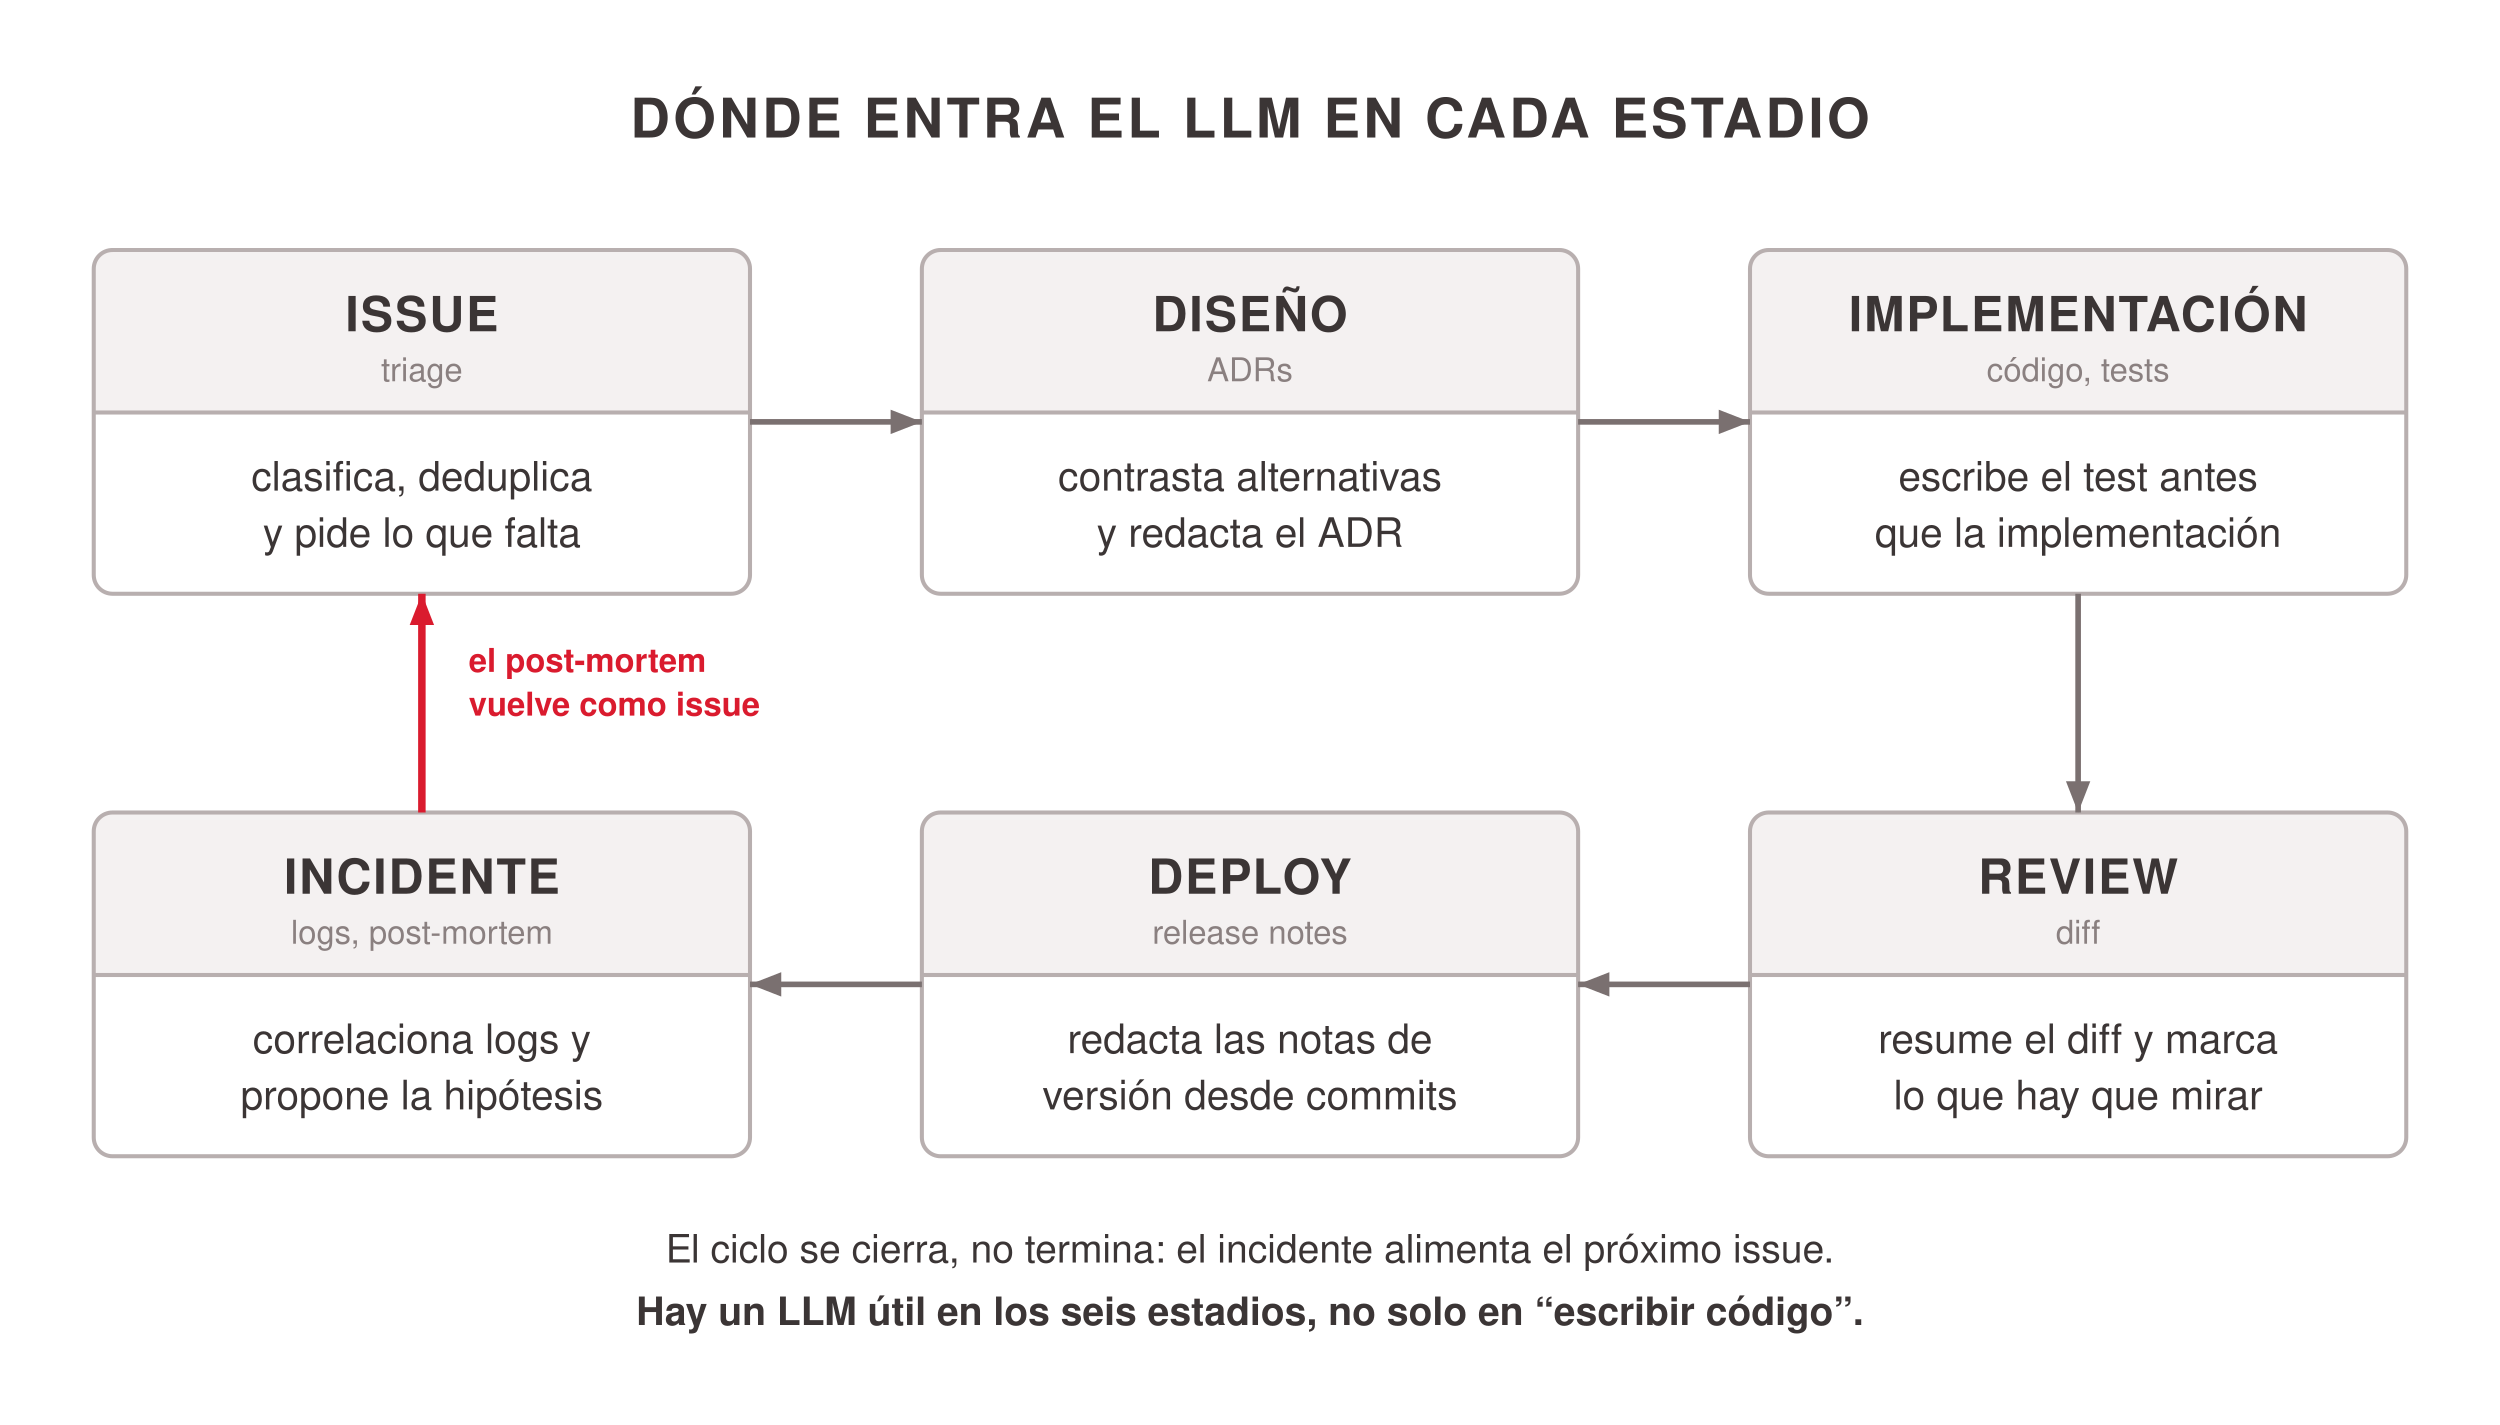
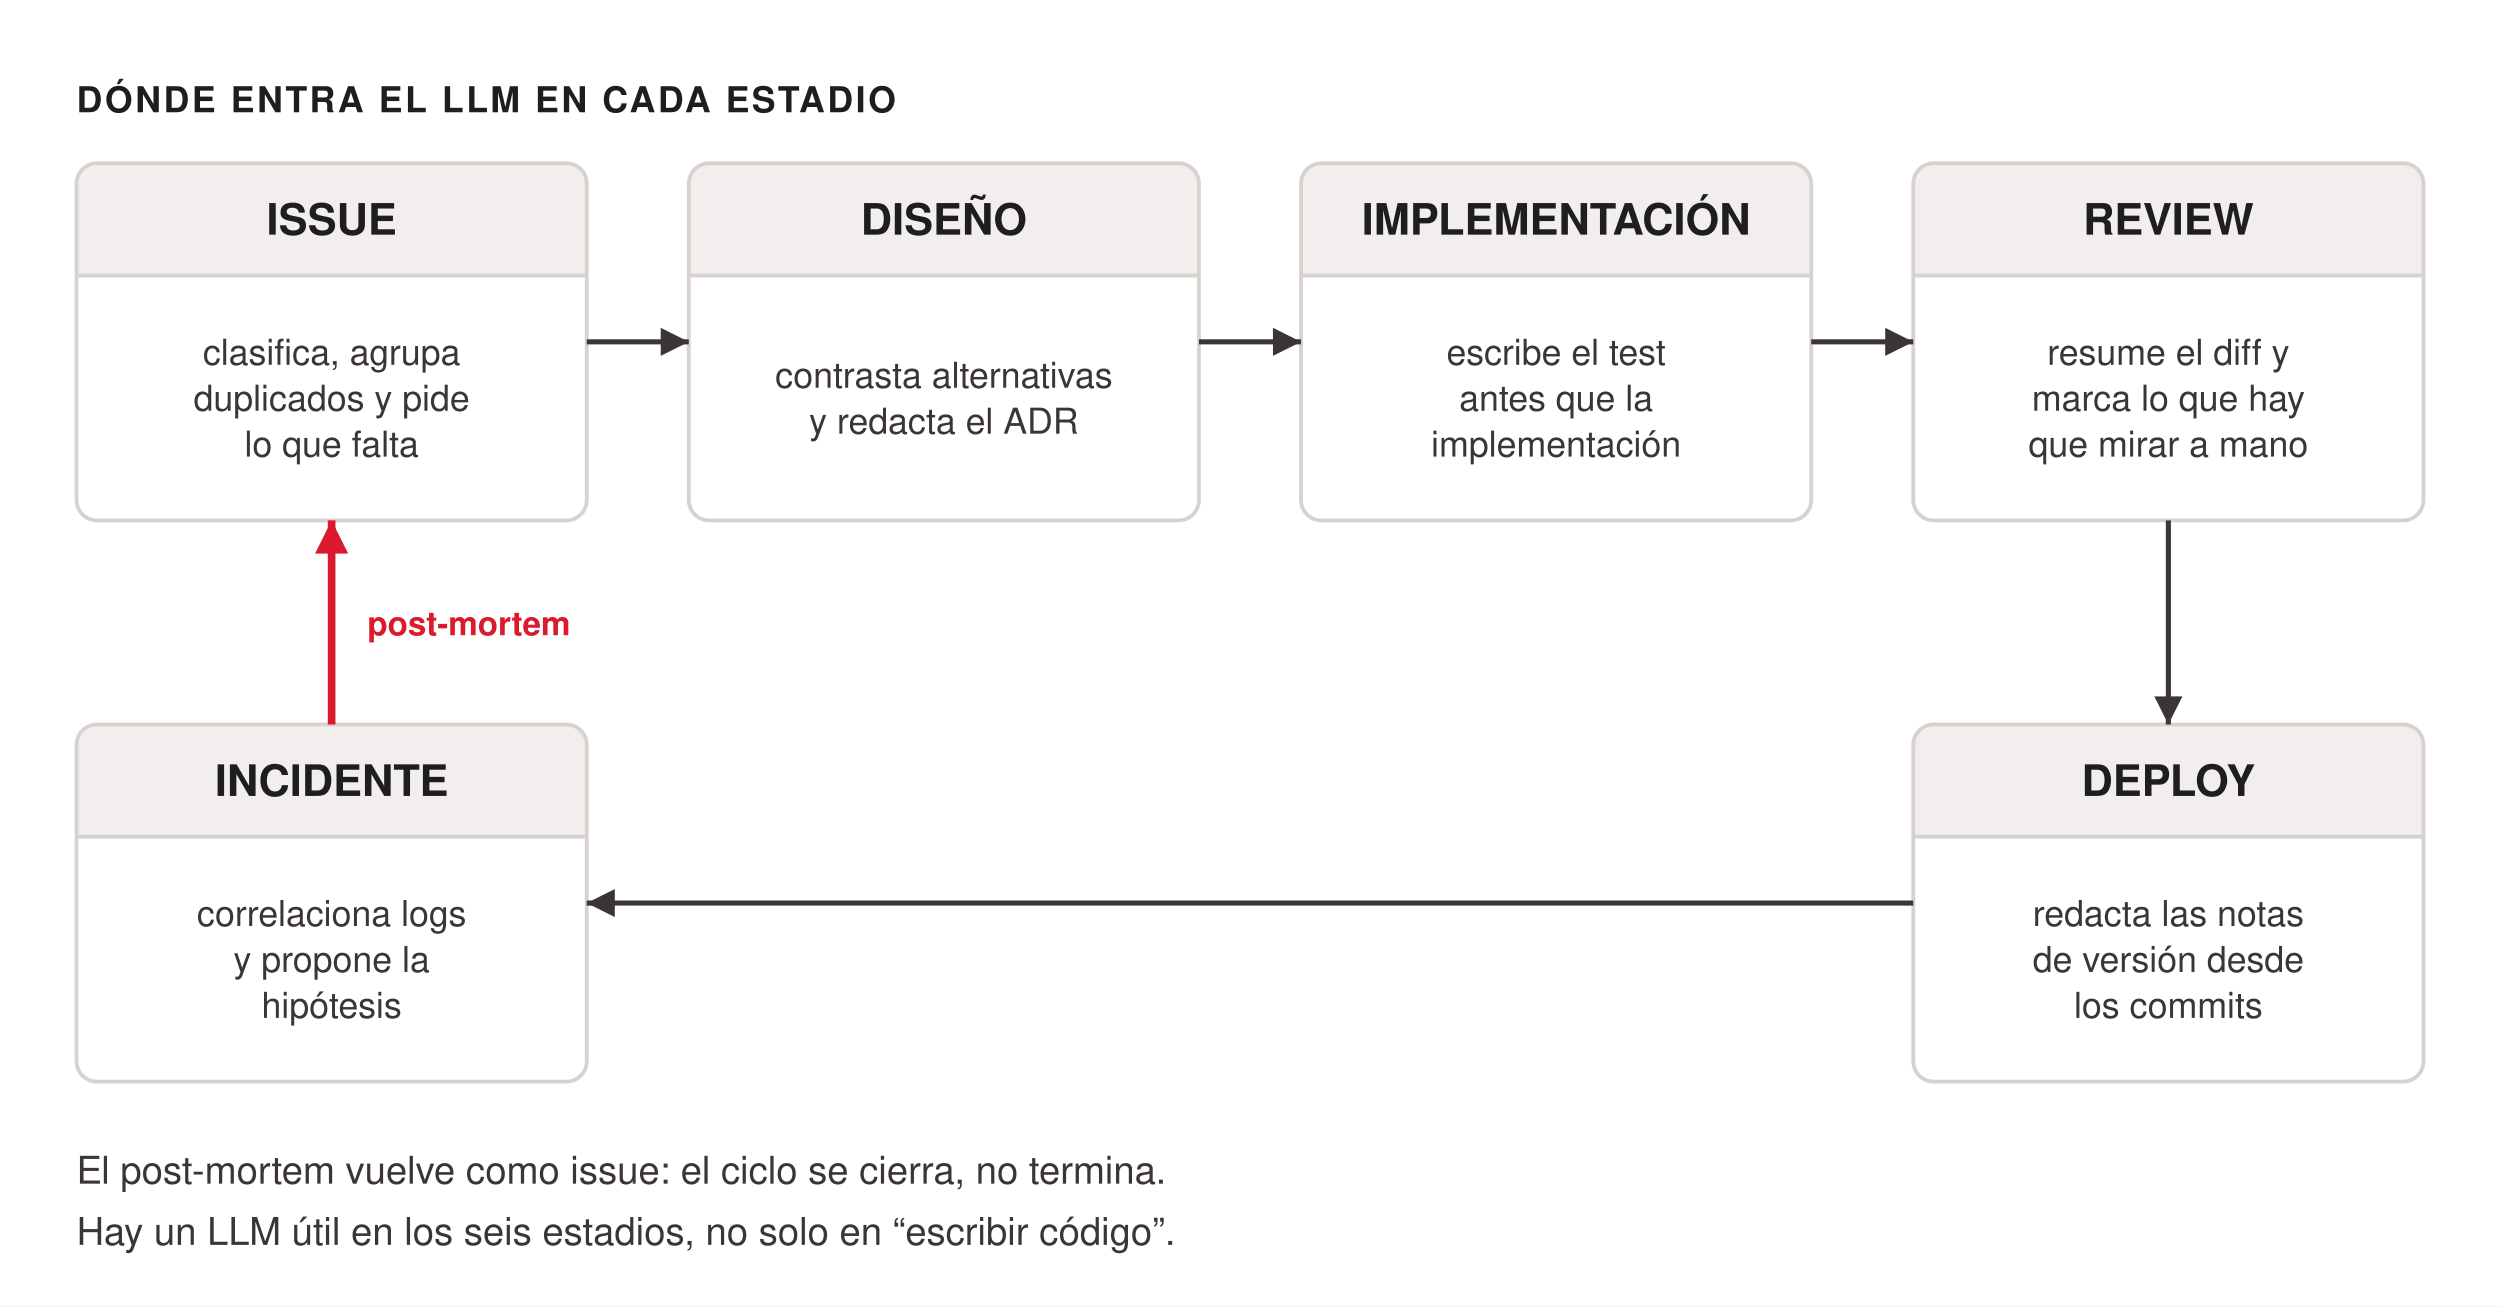
- <svg xmlns="http://www.w3.org/2000/svg" viewBox="0 0 800 456" font-family="Helvetica, Arial, sans-serif" font-size="13" fill="#3B3535" text-anchor="middle">
+ <svg xmlns="http://www.w3.org/2000/svg" viewBox="0 0 980 512" font-family="Helvetica, Arial, sans-serif" fill="#3B3535">
  <defs>
-     <marker id="ah" markerWidth="10" markerHeight="9" refX="10" refY="4.5" orient="auto" markerUnits="userSpaceOnUse">
-       <path d="M0,0.6 L10,4.5 L0,8.4 Z" fill="#7A7070" />
+     <marker id="ag" viewBox="0 0 10 10" refX="10" refY="5" markerWidth="11" markerHeight="11" markerUnits="userSpaceOnUse" orient="auto">
+       <path d="M0,0 L10,5 L0,10 z" fill="#3B3535" />
    </marker>
-     <marker id="ahr" markerWidth="10" markerHeight="9" refX="10" refY="4.5" orient="auto" markerUnits="userSpaceOnUse">
-       <path d="M0,0.6 L10,4.5 L0,8.4 Z" fill="#DA1B2E" />
+     <marker id="ar" viewBox="0 0 10 10" refX="10" refY="5" markerWidth="13" markerHeight="13" markerUnits="userSpaceOnUse" orient="auto">
+       <path d="M0,0 L10,5 L0,10 z" fill="#DA1B2E" />
    </marker>
  </defs>
-   <rect x="0" y="0" width="800" height="456" fill="#ffffff" />
-   <text x="400" y="44" font-size="17.5" font-weight="bold" letter-spacing="1.1">DÓNDE ENTRA EL LLM EN CADA ESTADIO</text>
-   <path d="M30 86 A6 6 0 0 1 36 80 L234 80 A6 6 0 0 1 240 86 L240 132 L30 132 Z" fill="#F4F1F1" />
-   <rect x="30" y="80" width="210" height="110" rx="6" fill="none" stroke="#B8AFAF" stroke-width="1.3" />
-   <line x1="30" y1="132" x2="240" y2="132" stroke="#B8AFAF" stroke-width="1.3" />
-   <text x="135" y="106" font-size="15.5" font-weight="bold" letter-spacing="0.6">ISSUE</text>
-   <text x="135" y="122" font-size="10.5" fill="#8A8080">triage</text>
-   <text x="135" y="157">clasifica, deduplica</text>
-   <text x="135" y="175">y pide lo que falta</text>
-   <path d="M295 86 A6 6 0 0 1 301 80 L499 80 A6 6 0 0 1 505 86 L505 132 L295 132 Z" fill="#F4F1F1" />
-   <rect x="295" y="80" width="210" height="110" rx="6" fill="none" stroke="#B8AFAF" stroke-width="1.3" />
-   <line x1="295" y1="132" x2="505" y2="132" stroke="#B8AFAF" stroke-width="1.3" />
-   <text x="400" y="106" font-size="15.5" font-weight="bold" letter-spacing="0.6">DISEÑO</text>
-   <text x="400" y="122" font-size="10.5" fill="#8A8080">ADRs</text>
-   <text x="400" y="157">contrasta alternativas</text>
-   <text x="400" y="175">y redacta el ADR</text>
-   <path d="M560 86 A6 6 0 0 1 566 80 L764 80 A6 6 0 0 1 770 86 L770 132 L560 132 Z" fill="#F4F1F1" />
-   <rect x="560" y="80" width="210" height="110" rx="6" fill="none" stroke="#B8AFAF" stroke-width="1.3" />
-   <line x1="560" y1="132" x2="770" y2="132" stroke="#B8AFAF" stroke-width="1.3" />
-   <text x="665" y="106" font-size="15.5" font-weight="bold" letter-spacing="0.6">IMPLEMENTACIÓN</text>
-   <text x="665" y="122" font-size="10.5" fill="#8A8080">código, tests</text>
-   <text x="665" y="157">escribe el test antes</text>
-   <text x="665" y="175">que la implementación</text>
-   <path d="M560 266 A6 6 0 0 1 566 260 L764 260 A6 6 0 0 1 770 266 L770 312 L560 312 Z" fill="#F4F1F1" />
-   <rect x="560" y="260" width="210" height="110" rx="6" fill="none" stroke="#B8AFAF" stroke-width="1.3" />
-   <line x1="560" y1="312" x2="770" y2="312" stroke="#B8AFAF" stroke-width="1.3" />
-   <text x="665" y="286" font-size="15.5" font-weight="bold" letter-spacing="0.6">REVIEW</text>
-   <text x="665" y="302" font-size="10.5" fill="#8A8080">diff</text>
-   <text x="665" y="337">resume el diff y marca</text>
-   <text x="665" y="355">lo que hay que mirar</text>
-   <path d="M295 266 A6 6 0 0 1 301 260 L499 260 A6 6 0 0 1 505 266 L505 312 L295 312 Z" fill="#F4F1F1" />
-   <rect x="295" y="260" width="210" height="110" rx="6" fill="none" stroke="#B8AFAF" stroke-width="1.3" />
-   <line x1="295" y1="312" x2="505" y2="312" stroke="#B8AFAF" stroke-width="1.3" />
-   <text x="400" y="286" font-size="15.5" font-weight="bold" letter-spacing="0.6">DEPLOY</text>
-   <text x="400" y="302" font-size="10.5" fill="#8A8080">release notes</text>
-   <text x="400" y="337">redacta las notas de</text>
-   <text x="400" y="355">versión desde commits</text>
-   <path d="M30 266 A6 6 0 0 1 36 260 L234 260 A6 6 0 0 1 240 266 L240 312 L30 312 Z" fill="#F4F1F1" />
-   <rect x="30" y="260" width="210" height="110" rx="6" fill="none" stroke="#B8AFAF" stroke-width="1.3" />
-   <line x1="30" y1="312" x2="240" y2="312" stroke="#B8AFAF" stroke-width="1.3" />
-   <text x="135" y="286" font-size="15.5" font-weight="bold" letter-spacing="0.6">INCIDENTE</text>
-   <text x="135" y="302" font-size="10.5" fill="#8A8080">logs, post-mortem</text>
-   <text x="135" y="337">correlaciona logs y</text>
-   <text x="135" y="355">propone la hipótesis</text>
-   <line x1="240" y1="135" x2="295" y2="135" stroke="#7A7070" stroke-width="1.8" marker-end="url(#ah)" fill="none" />
-   <line x1="505" y1="135" x2="560" y2="135" stroke="#7A7070" stroke-width="1.8" marker-end="url(#ah)" fill="none" />
-   <line x1="665" y1="190" x2="665" y2="260" stroke="#7A7070" stroke-width="1.8" marker-end="url(#ah)" fill="none" />
-   <line x1="560" y1="315" x2="505" y2="315" stroke="#7A7070" stroke-width="1.8" marker-end="url(#ah)" fill="none" />
-   <line x1="295" y1="315" x2="240" y2="315" stroke="#7A7070" stroke-width="1.8" marker-end="url(#ah)" fill="none" />
-   <line x1="135" y1="260" x2="135" y2="190" stroke="#DA1B2E" stroke-width="2.4" marker-end="url(#ahr)" fill="none" />
-   <text x="150" y="215" font-size="10.5" fill="#DA1B2E" text-anchor="start" font-weight="bold">el post-mortem</text>
-   <text x="150" y="229" font-size="10.5" fill="#DA1B2E" text-anchor="start" font-weight="bold">vuelve como issue</text>
-   <text x="400" y="404" font-size="12.5">El ciclo se cierra, no termina: el incidente alimenta el próximo issue.</text>
-   <text x="400" y="424" font-size="12.5" font-weight="bold">Hay un LLM útil en los seis estadios, no solo en “escribir código”.</text>
+   <rect x="0" y="0" width="980" height="512" fill="#ffffff" />
+   <text x="30" y="44" font-size="14" font-weight="bold" fill="#1F1E1E" letter-spacing="1">DÓNDE ENTRA EL LLM EN CADA ESTADIO</text>
+   <rect x="30" y="64" width="200" height="140" rx="8" fill="#ffffff" />
+   <path d="M30,108 V72 Q30,64 38,64 H222 Q230,64 230,72 V108 Z" fill="#F2EEEE" />
+   <line x1="30" y1="108" x2="230" y2="108" stroke="#D8D2CE" stroke-width="1.5" />
+   <rect x="30" y="64" width="200" height="140" rx="8" fill="none" stroke="#D8D2CE" stroke-width="1.5" />
+   <text x="130" y="92" text-anchor="middle" font-size="17" font-weight="bold" fill="#1F1E1E">ISSUE</text>
+   <text x="130" y="143" text-anchor="middle" font-size="14">clasifica, agrupa</text>
+   <text x="130" y="161" text-anchor="middle" font-size="14">duplicados y pide</text>
+   <text x="130" y="179" text-anchor="middle" font-size="14">lo que falta</text>
+   <rect x="270" y="64" width="200" height="140" rx="8" fill="#ffffff" />
+   <path d="M270,108 V72 Q270,64 278,64 H462 Q470,64 470,72 V108 Z" fill="#F2EEEE" />
+   <line x1="270" y1="108" x2="470" y2="108" stroke="#D8D2CE" stroke-width="1.5" />
+   <rect x="270" y="64" width="200" height="140" rx="8" fill="none" stroke="#D8D2CE" stroke-width="1.5" />
+   <text x="370" y="92" text-anchor="middle" font-size="17" font-weight="bold" fill="#1F1E1E">DISEÑO</text>
+   <text x="370" y="152" text-anchor="middle" font-size="14">contrasta alternativas</text>
+   <text x="370" y="170" text-anchor="middle" font-size="14">y redacta el ADR</text>
+   <rect x="510" y="64" width="200" height="140" rx="8" fill="#ffffff" />
+   <path d="M510,108 V72 Q510,64 518,64 H702 Q710,64 710,72 V108 Z" fill="#F2EEEE" />
+   <line x1="510" y1="108" x2="710" y2="108" stroke="#D8D2CE" stroke-width="1.5" />
+   <rect x="510" y="64" width="200" height="140" rx="8" fill="none" stroke="#D8D2CE" stroke-width="1.5" />
+   <text x="610" y="92" text-anchor="middle" font-size="17" font-weight="bold" fill="#1F1E1E">IMPLEMENTACIÓN</text>
+   <text x="610" y="143" text-anchor="middle" font-size="14">escribe el test</text>
+   <text x="610" y="161" text-anchor="middle" font-size="14">antes que la</text>
+   <text x="610" y="179" text-anchor="middle" font-size="14">implementación</text>
+   <rect x="750" y="64" width="200" height="140" rx="8" fill="#ffffff" />
+   <path d="M750,108 V72 Q750,64 758,64 H942 Q950,64 950,72 V108 Z" fill="#F2EEEE" />
+   <line x1="750" y1="108" x2="950" y2="108" stroke="#D8D2CE" stroke-width="1.5" />
+   <rect x="750" y="64" width="200" height="140" rx="8" fill="none" stroke="#D8D2CE" stroke-width="1.5" />
+   <text x="850" y="92" text-anchor="middle" font-size="17" font-weight="bold" fill="#1F1E1E">REVIEW</text>
+   <text x="850" y="143" text-anchor="middle" font-size="14">resume el diff y</text>
+   <text x="850" y="161" text-anchor="middle" font-size="14">marca lo que hay</text>
+   <text x="850" y="179" text-anchor="middle" font-size="14">que mirar a mano</text>
+   <rect x="750" y="284" width="200" height="140" rx="8" fill="#ffffff" />
+   <path d="M750,328 V292 Q750,284 758,284 H942 Q950,284 950,292 V328 Z" fill="#F2EEEE" />
+   <line x1="750" y1="328" x2="950" y2="328" stroke="#D8D2CE" stroke-width="1.5" />
+   <rect x="750" y="284" width="200" height="140" rx="8" fill="none" stroke="#D8D2CE" stroke-width="1.5" />
+   <text x="850" y="312" text-anchor="middle" font-size="17" font-weight="bold" fill="#1F1E1E">DEPLOY</text>
+   <text x="850" y="363" text-anchor="middle" font-size="14">redacta las notas</text>
+   <text x="850" y="381" text-anchor="middle" font-size="14">de versión desde</text>
+   <text x="850" y="399" text-anchor="middle" font-size="14">los commits</text>
+   <rect x="30" y="284" width="200" height="140" rx="8" fill="#ffffff" />
+   <path d="M30,328 V292 Q30,284 38,284 H222 Q230,284 230,292 V328 Z" fill="#F2EEEE" />
+   <line x1="30" y1="328" x2="230" y2="328" stroke="#D8D2CE" stroke-width="1.5" />
+   <rect x="30" y="284" width="200" height="140" rx="8" fill="none" stroke="#D8D2CE" stroke-width="1.5" />
+   <text x="130" y="312" text-anchor="middle" font-size="17" font-weight="bold" fill="#1F1E1E">INCIDENTE</text>
+   <text x="130" y="363" text-anchor="middle" font-size="14">correlaciona logs</text>
+   <text x="130" y="381" text-anchor="middle" font-size="14">y propone la</text>
+   <text x="130" y="399" text-anchor="middle" font-size="14">hipótesis</text>
+   <line x1="230" y1="134" x2="270" y2="134" stroke="#3B3535" stroke-width="2" marker-end="url(#ag)" />
+   <line x1="470" y1="134" x2="510" y2="134" stroke="#3B3535" stroke-width="2" marker-end="url(#ag)" />
+   <line x1="710" y1="134" x2="750" y2="134" stroke="#3B3535" stroke-width="2" marker-end="url(#ag)" />
+   <line x1="850" y1="204" x2="850" y2="284" stroke="#3B3535" stroke-width="2" marker-end="url(#ag)" />
+   <line x1="750" y1="354" x2="230" y2="354" stroke="#3B3535" stroke-width="2" marker-end="url(#ag)" />
+   <line x1="130" y1="284" x2="130" y2="204" stroke="#DA1B2E" stroke-width="3" marker-end="url(#ar)" />
+   <text x="144" y="249" font-size="13" font-weight="bold" fill="#DA1B2E">post-mortem</text>
+   <text x="30" y="464" font-size="15">El post-mortem vuelve como issue: el ciclo se cierra, no termina.</text>
+   <text x="30" y="488" font-size="15">Hay un LLM útil en los seis estadios, no solo en “escribir código”.</text>
</svg>
